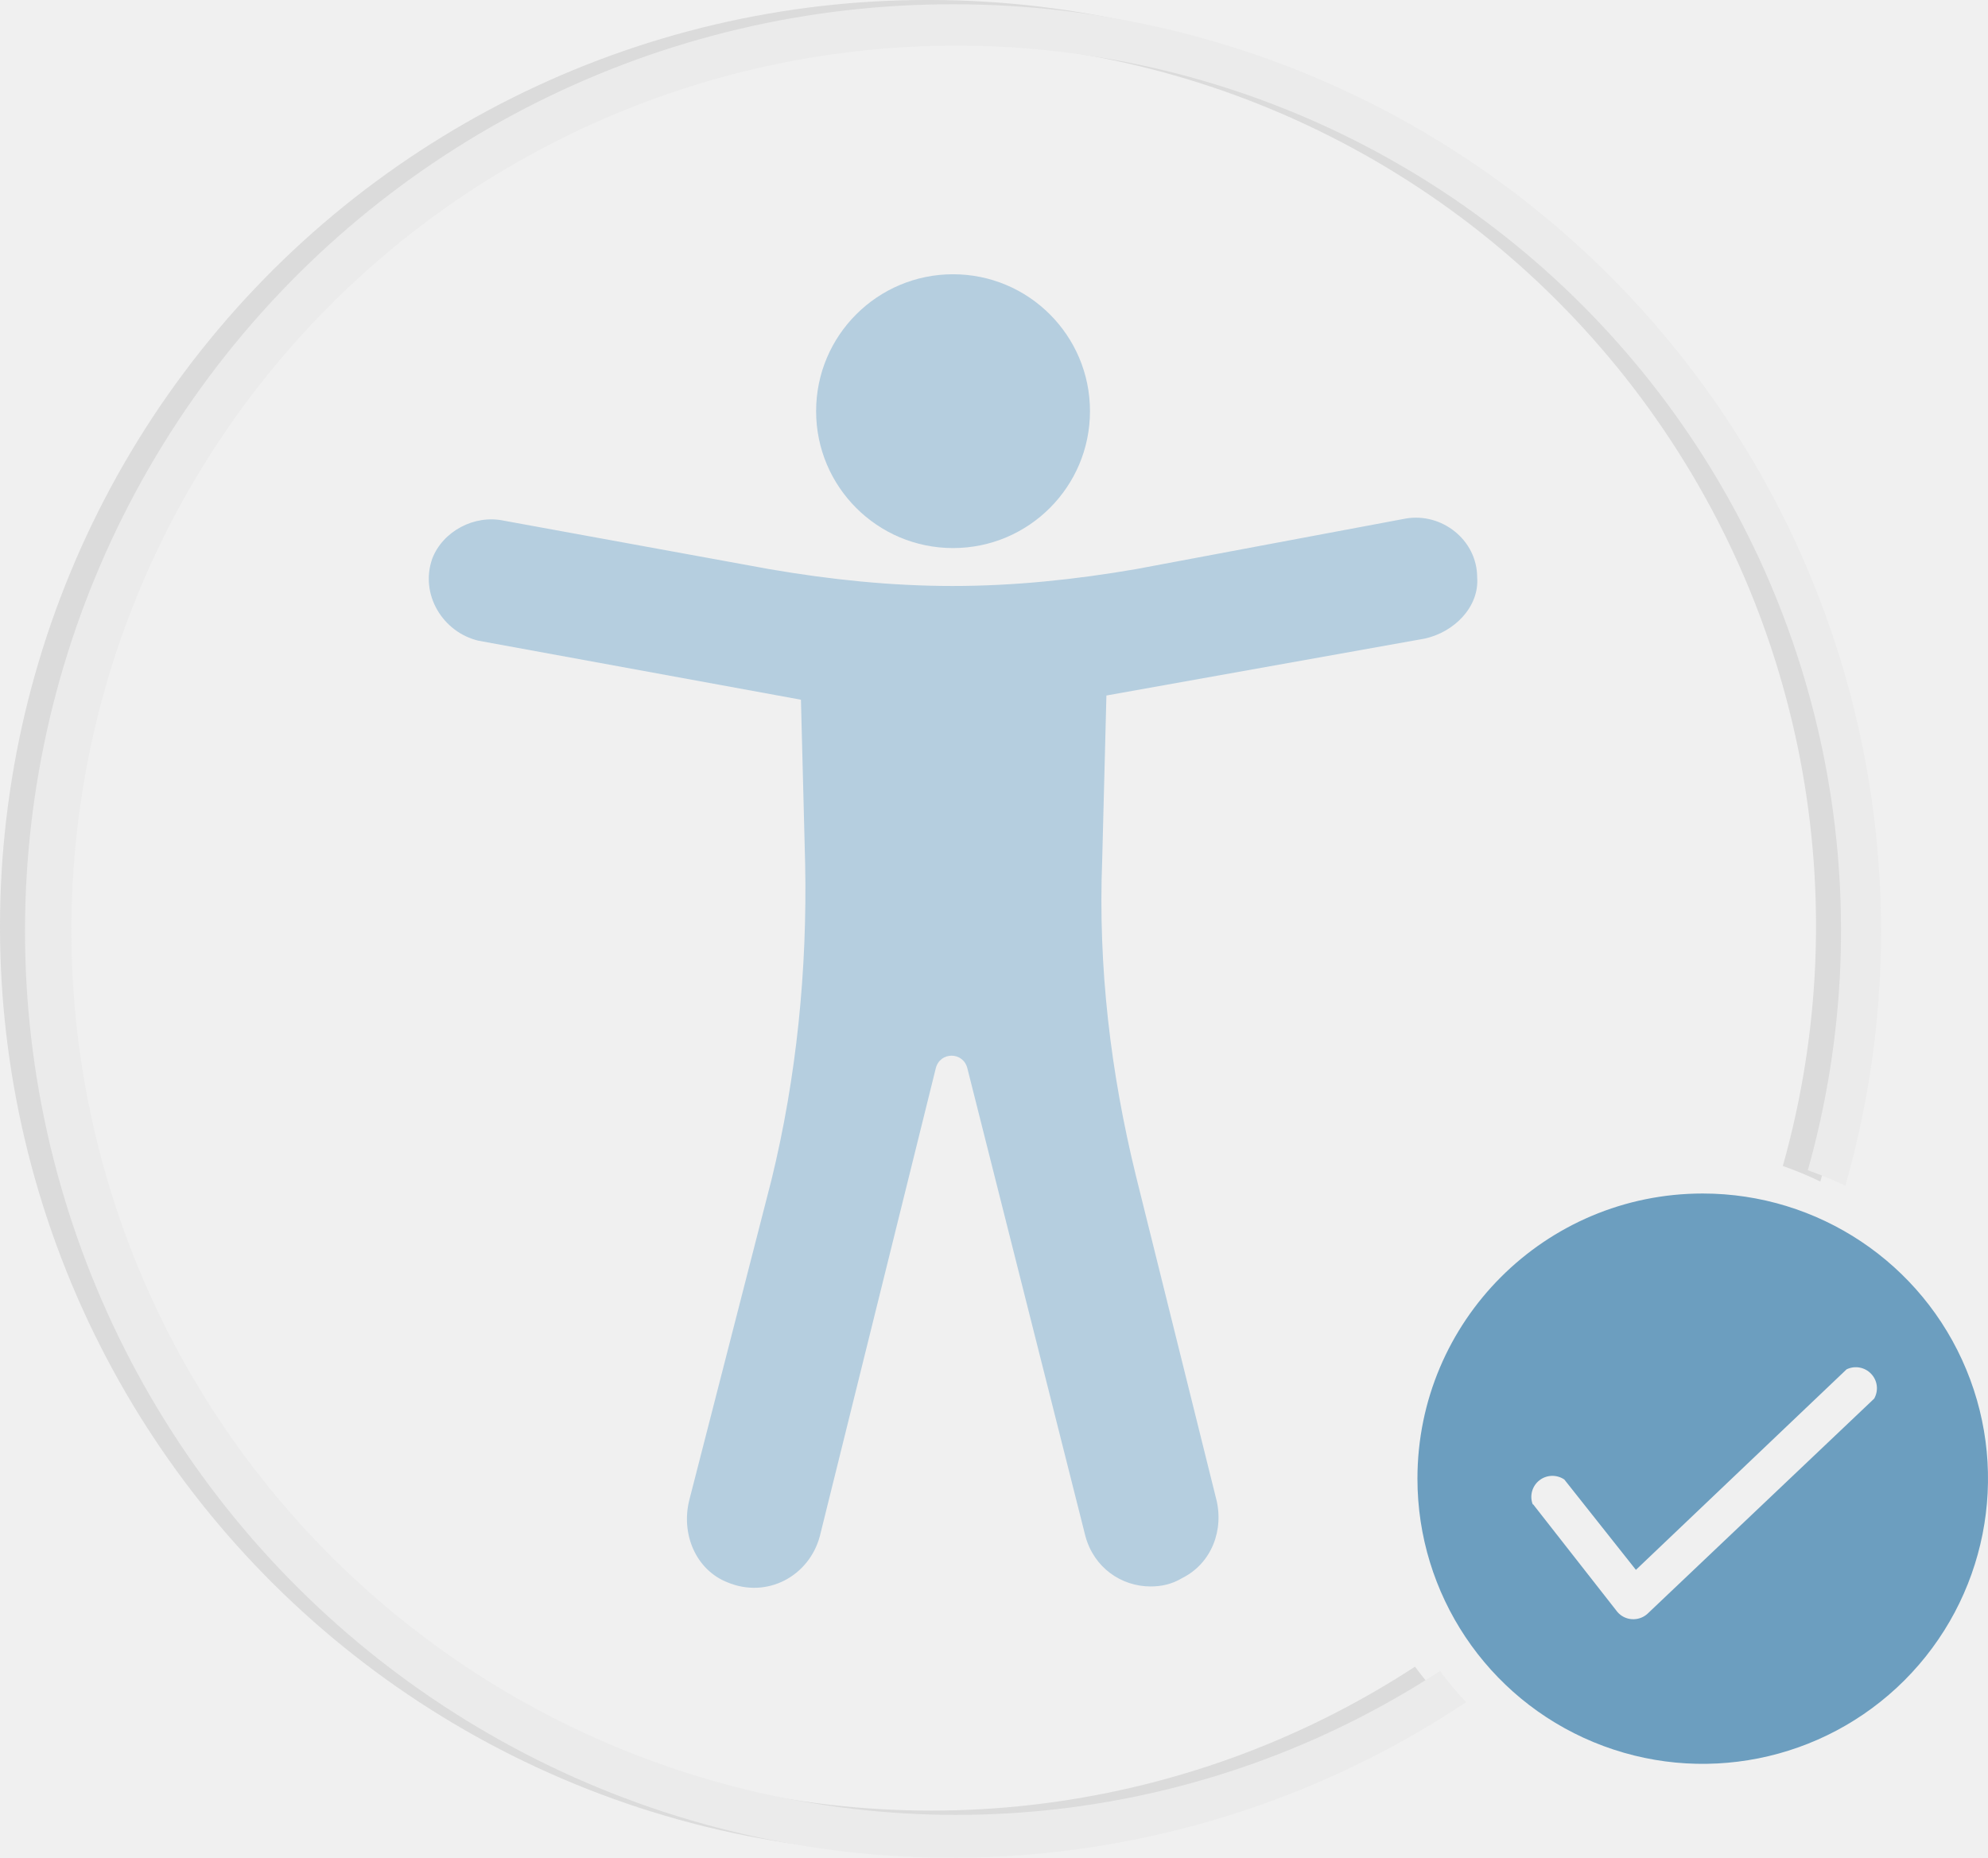
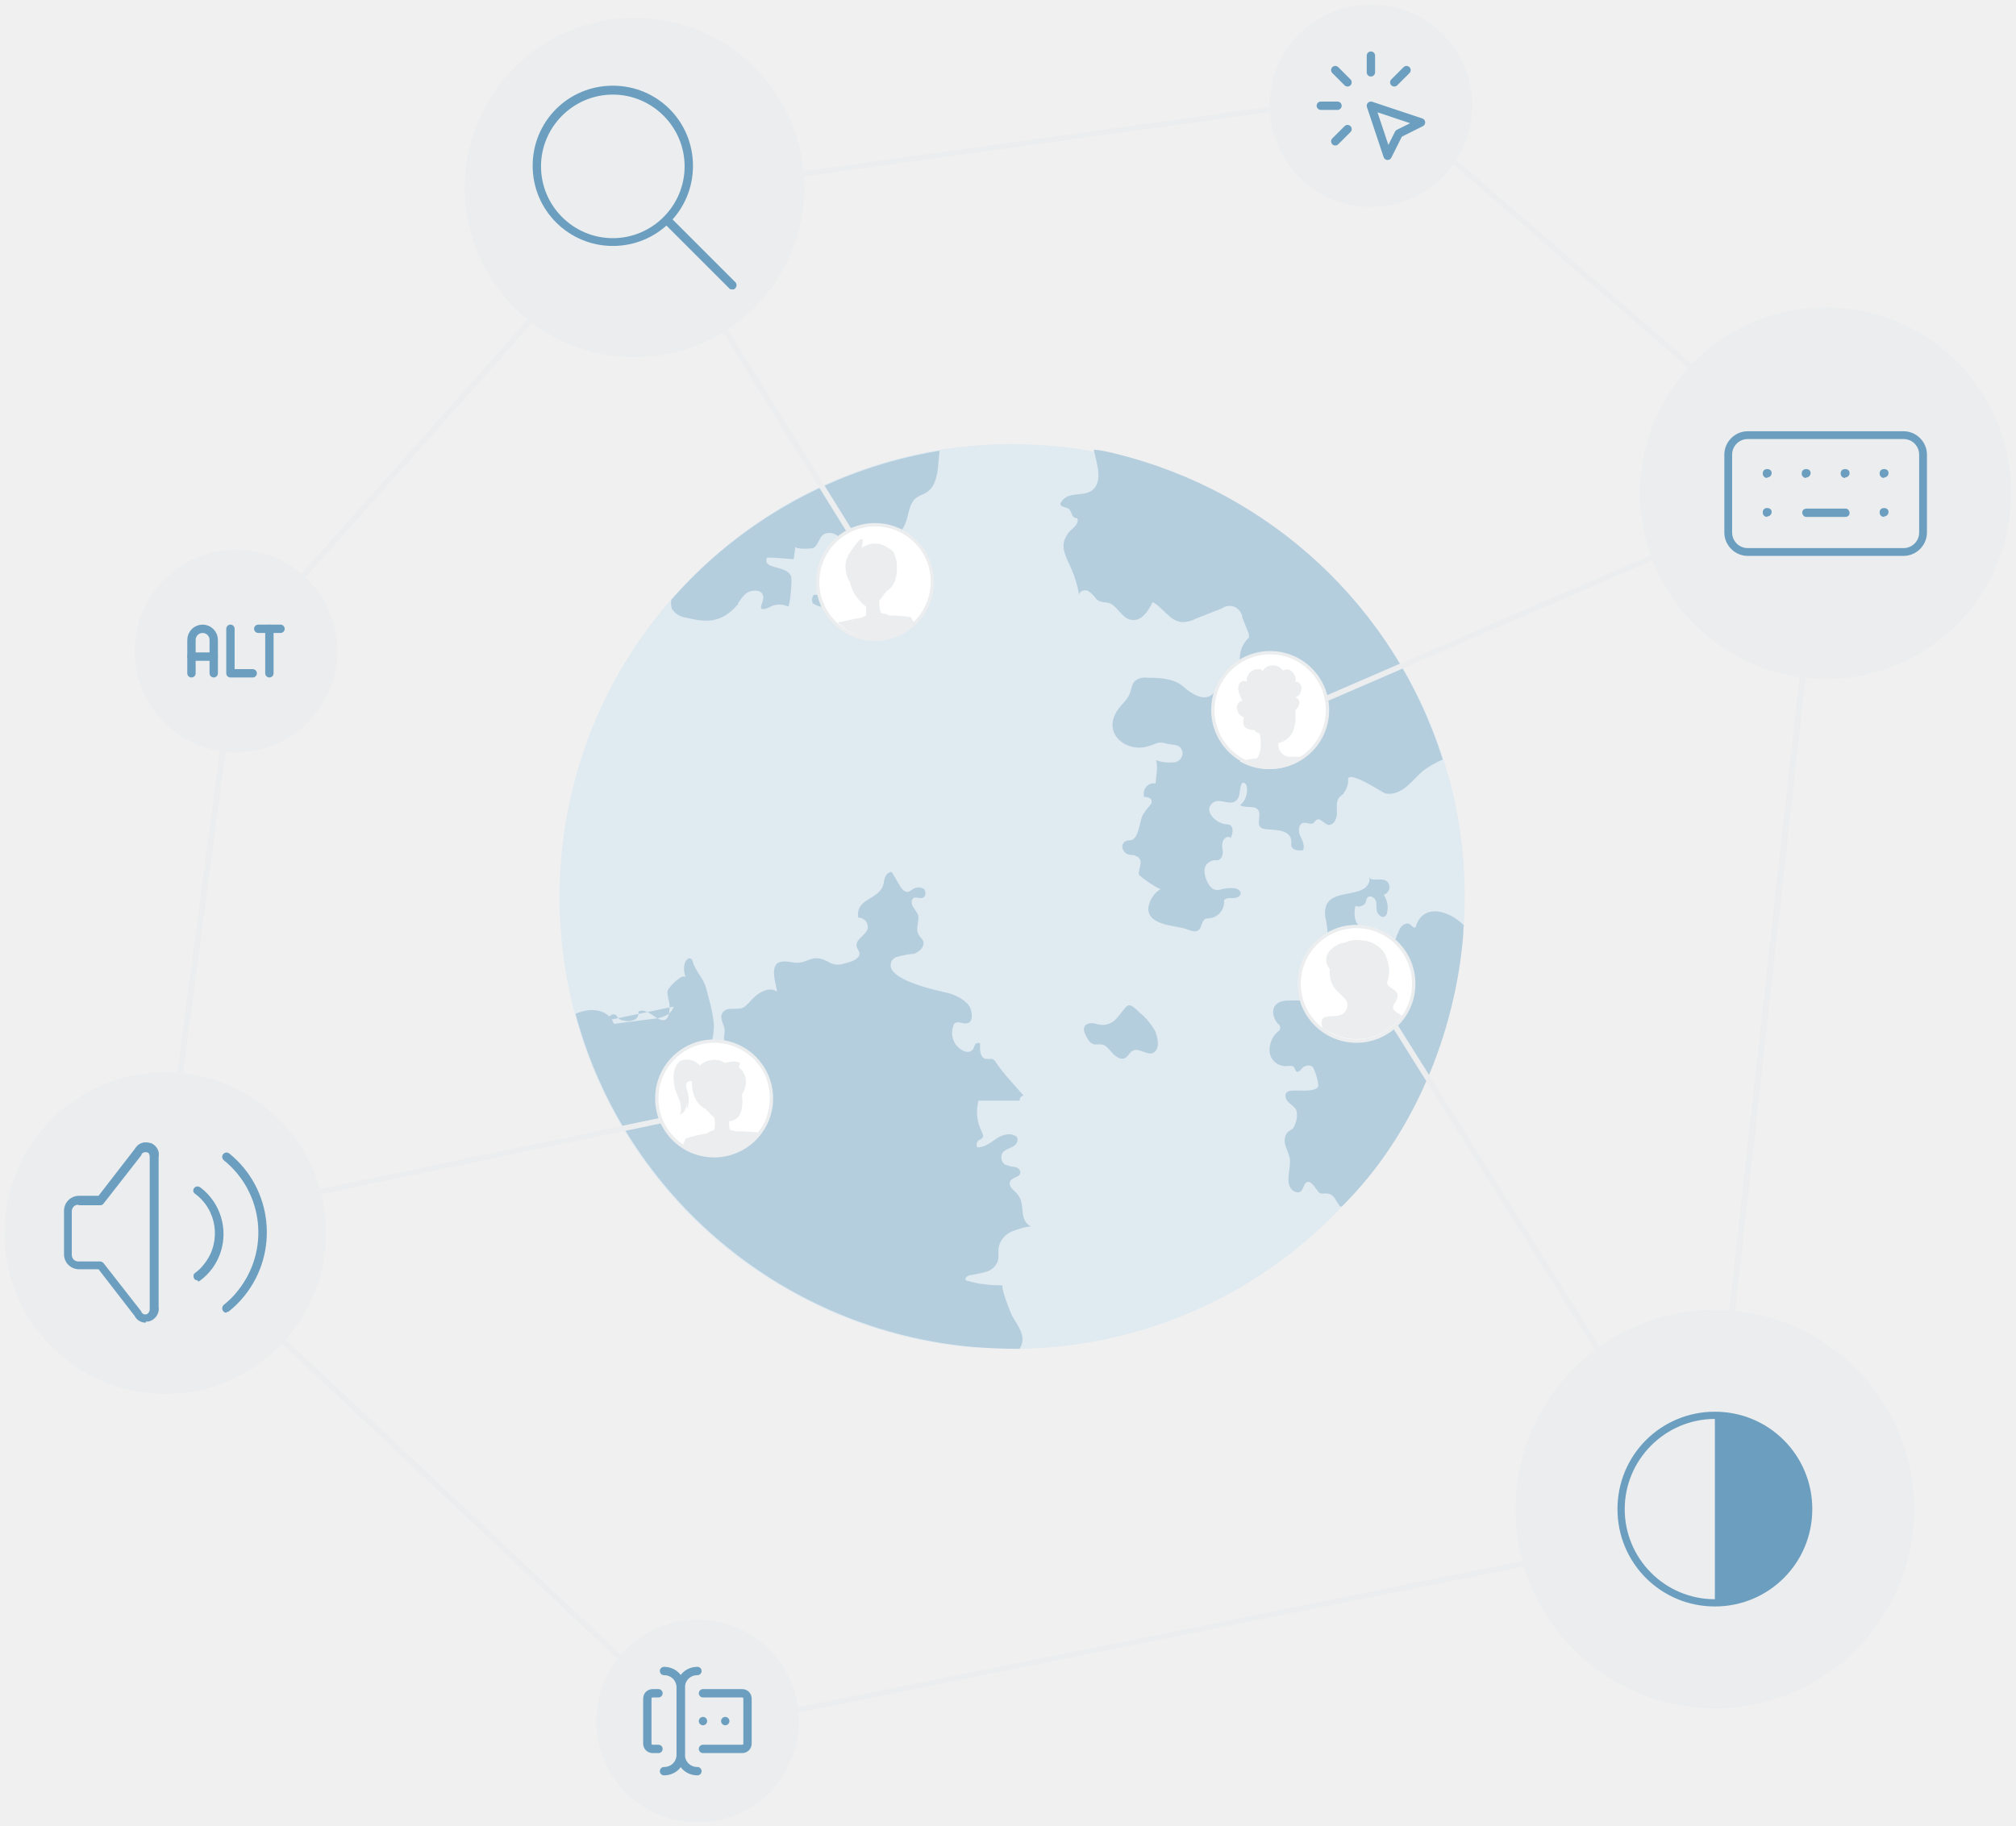
- <svg xmlns="http://www.w3.org/2000/svg" version="1.1" viewBox="0 0 94.366 88.203">
+ <svg xmlns="http://www.w3.org/2000/svg" version="1.1" viewBox="0 0 362.2 328.1">
  <defs>
    <style>
-       .c1 {
-         fill: #dbdbdb;
+       .c1, .c2 {
+         fill: #6c9ebf;
      }

-       .c1, .c2, .c3 {
-         fill-rule: evenodd;
+       .c3 {
+         fill: #b5cede;
+       }
+ 
+       .c3, .c4 {
+         isolation: isolate;
+       }
+ 
+       .c5 {
+         fill: #e0eaf1;
+       }
+ 
+       .c6 {
+         fill: none;
+         stroke: #6c9ebf;
+         stroke-linecap: round;
+         stroke-linejoin: round;
+         stroke-width: 1.5px;
      }

      .c2 {
-         fill: #ebebeb;
+         display: none;
      }

-       .c3 {
-         fill: #6c9ebf;
+       .c7 {
+         fill: #ebedee;
      }

-       .c5 {
-         fill: #b5cedf;
+       .c4 {
+         fill: #fff;
      }
    </style>
  </defs>
  <g>
    <g>
-       <path class="c3" d="M80.826,56.665c5.477,0,10.414,3.297,12.508,8.355,2.098,5.062.938,10.883-2.934,14.758-3.875,3.871-9.699,5.031-14.758,2.934-5.059-2.094-8.359-7.031-8.359-12.508,0-7.48,6.062-13.539,13.543-13.539h0ZM72.775,71.423l4,5.109c.359.418.992.461,1.41.102l10.777-10.23c.219-.383.16-.859-.141-1.176-.301-.32-.773-.406-1.168-.215l-10,9.52-3.398-4.289c-.363-.246-.84-.23-1.184.039-.344.27-.473.734-.316,1.141h.02Z" />
-       <path class="c5" d="M67.619,30.321c1.4-.3,2.6-1.5,2.5-2.9,0-1.8-1.7-3.1-3.4-2.8l-12.8,2.4c-2.9.5-5.8.8-8.7.8s-5.8-.3-8.7-.8l-12.6-2.3c-1.4-.3-2.9.5-3.4,1.8-.6,1.7.5,3.5,2.2,3.9l15.3,2.8.2,7.8c.1,5-.4,10.1-1.6,15l-3.9,15.2c-.4,1.6.3,3.3,1.8,3.9,1.9.8,3.9-.3,4.4-2.2l5.5-22.2c.2-.8,1.3-.8,1.5,0l5.6,22.2c.4,1.5,1.7,2.4,3.1,2.4.5,0,1-.1,1.5-.4,1.4-.7,2-2.3,1.6-3.8l-3.8-15.3c-1.2-4.9-1.8-9.9-1.6-15l.2-7.8,15.1-2.7Z" />
-       <circle class="c5" cx="45.239" cy="19.521" r="6.5" />
-       <path class="c1" d="M44.166,0C30.225-.054,17.08,6.504,8.74,17.68.4,28.852-2.151,43.317,1.865,56.668c4.016,13.355,14.121,24.012,27.242,28.734,13.117,4.719,27.699,2.941,39.301-4.793-.445-.465-.859-.961-1.242-1.48-11.07,7.23-24.902,8.824-37.328,4.301-12.43-4.523-22-14.637-25.832-27.293C.174,43.481,2.525,29.758,10.353,19.098,18.181,8.442,30.572,2.094,43.798,1.965c13.223-.129,25.734,5.981,33.766,16.484,8.035,10.508,10.652,24.18,7.062,36.91.609.211,1.203.457,1.781.738,3.793-13.266,1.145-27.543-7.152-38.566C70.955,6.511,57.967.019,44.166,0h0Z" />
-       <path class="c2" d="M45.353.204c-13.941-.055-27.086,6.504-35.426,17.68C1.587,29.056-.964,43.521,3.052,56.872c4.016,13.355,14.121,24.012,27.242,28.734,13.117,4.719,27.699,2.941,39.301-4.793-.445-.465-.859-.961-1.242-1.48-11.07,7.23-24.902,8.824-37.328,4.301-12.43-4.523-22-14.637-25.832-27.293-3.832-12.656-1.481-26.379,6.348-37.039C19.368,8.645,31.759,2.297,44.985,2.168c13.223-.129,25.734,5.981,33.766,16.484,8.035,10.508,10.652,24.18,7.062,36.91.609.211,1.203.457,1.781.738,3.793-13.266,1.145-27.543-7.152-38.566C72.142,6.715,59.154.223,45.353.204h0Z" />
+       <g>
+         <path class="c5" d="M175.2,242.1c2.7.2,5.3.3,8,.3,41.8-.7,76.3-32.9,79.7-74.6,0-.5,0-1,.1-1.5.6-9.9-.5-19.9-3.5-29.3h0c-9-28.8-33.1-50.3-62.7-55.8-2.7-.5-5.5-.9-8.2-1.1-25.8-2.2-51,8.1-68,27.6-29.5,33.8-26.1,85.2,7.7,114.7,13.1,11.4,29.5,18.4,46.9,19.8Z" />
+         <path class="c3" d="M121,180.9c-.3,1.5-2.2,2.1-3.7,2.2l-7,.9c-1.1-2.9-4.5-2.9-6.9-1.8,8.9,33.1,37.7,57,71.8,59.9,2.7.2,5.3.3,8,.3,0,0,0-.1.1-.2,1.2-2.1-.5-4-1.5-5.8-.2-.4-2.2-5.4-1.6-5.4-2.1,0-4.3-.2-6.3-.8-.2,0-.3-.1-.4-.2-.2-.3.3-.7.6-.8,1-.2,1.9-.3,2.9-.6,1-.2,1.8-.9,2.2-1.8.4-.9,0-2,.3-2.9.3-1.2,1.2-2.1,2.3-2.6,1.1-.4,2.2-.8,3.4-.9-2.4-1.3-.7-4.1-2.6-6-.6-.6-1.5-1.3-1.1-2.1s1.7-.7,1.8-1.5c.1-.6-.5-1-1-1.1-.6,0-1.1-.2-1.7-.4-.7-.4-.9-1.4-.5-2.1,0,0,0,0,0,0,.4-.6,1.2-.8,1.8-1.1s1.2-1.1.8-1.7c0-.1-.2-.3-.4-.3-1-.6-2.4-.1-3.4.6s-2,1.5-3.3,1.5c-.3-.5-.1-1.1.4-1.4,0,0,0,0,0,0,.2,0,.3-.1.5-.3.3-.3,0-.8-.1-1.1-.9-1.7-1.1-3.7-.6-5.6h7.4c0-.4.1-.8.7-.9-1.7-2-3.5-3.8-5-6-.1-.3-.4-.5-.7-.6-.3,0-.7,0-1,0-1.1-.1-1.2-1.6-1.1-2.7-.2-.3-.7-.2-.9.1s-.2.7-.5,1c-.4.4-1,.4-1.5.2-1.8-.8-2.6-2.8-1.9-4.6,0-.2.2-.4.4-.5.4-.2.9,0,1.4.1,1.9.3,1.6-1.8,1.2-2.8-.6-1.3-2.5-2.2-3.8-2.6-1.6-.4-12-2.4-10.3-5.8.2-.3.5-.6.8-.7,1.1-.3,2.1-.5,3.2-.6,1-.3,2.1-1.4,1.6-2.4-.2-.4-.6-.7-.8-1.1-.6-1.1.3-2.4-.1-3.6-.3-.5-.6-1-.9-1.4-.3-.5-.3-1.2.1-1.5s1.3.2,1.8-.1c.4-.3.5-.9.2-1.4,0,0-.1-.2-.2-.2-.6-.3-1.3-.3-1.9.1-.3.2-.6.4-.9.5-.6,0-1.1-.5-1.4-1.1l-1.5-2.5c-.6,0-1,.5-1.2,1-.2.5-.2,1.1-.4,1.6-1.1,2.5-4.9,2.2-4.4,5.6.9,0,1.7.7,1.7,1.6,0,.1,0,.3,0,.4-.4,1.2-2.2,1.9-2,3.1,0,.4.4.8.5,1.2.2,1.2-1.7,1.7-2.5,1.9-2.7.9-2.9-.8-5.2-.9-1.1,0-2,.7-3.1.8s-1.9-.3-2.9-.2c-2.7.1-1.3,3.8-1.1,5.4-1.4-1-3.4.2-4.5,1.4-1.8,2-1.6,1.6-3.9,1.7-.6,0-1.2.3-1.5.9-.4,1,.5,2,.5,3.1,0,.5-.2,1-.1,1.5.1,1.4,1.7,1.9,2.7,2.9.8.9,1.2,2.1,1,3.2-.7,0-1.3,0-2-.1l-1.2-2.3c-.3-.7-.8-1.3-1.4-1.9-.4-.2-.7-.5-1-.8-.5-.7,0-1.6,0-2.5.3-2.1-.8-5.6-1.3-7.6s-2-3.1-2.5-5.1c-.1-.3-.5-.5-.8-.3,0,0,0,0,0,0-.3.2-.5.5-.6.9-.2.8-.1,1.7.2,2.5-.5-1-3,1.7-3.2,2.2-.3.8.3,2,.3,2.9,0,2.2-.6,3.4-2.8,1.8-.9-.6-1.9-1.3-2.8-.8.1.6-.2,1.3-.8,1.5-.6.2-1.2.3-1.8.1-.4,0-.8-.2-1.1-.5-.1-.2-.2-.4-.4-.5-.6-.4-1.3.3-1.6,1" />
+         <path class="c3" d="M223.4,120.1c-.3,1.8-.5,2.8-.6,2.7-.1,0-.2-.5-.3-1.4-.6.1-1.2.2-1.8.3.3,0,.5.1.6.4,0,.1,0,.2,0,.3,0,.6-.1,1.2-.2,1.9-.6.5-1.2-1-2-.9-.3,0-.5.4-.7.7-1.6,2.5-4.3.6-5.8-.7-1.7-1.5-4.2-1.6-6.4-1.6-.8-.1-1.6,0-2.3.6-.6.6-.6,1.4-.9,2.2-.5,1.3-1.7,2.1-2.4,3.3-2.5,4.2,2,7.4,5.7,6.2,2-.6,1.6-.9,3.6-.4.8.2,1.9,0,2.4,1,.4.8,0,1.7-.7,2.1-.2.1-.4.2-.7.2-1.1.1-2.2,0-3.2-.4.4,1.3,0,2.8-.1,4.2-1-.2-1.9.5-2.1,1.5,0,.3,0,.6,0,.9.6,0,1.5.2,1.4.9,0,.2-.1.4-.2.5-.5.6-1,1.2-1.4,1.9-.6,1-.6,4.1-2.1,4.5-.3,0-.5,0-.8.1-.6.2-.9.8-.7,1.4.2.6.6,1,1.2,1.1.4.1.8,0,1.1.2,1.9.7.2,2.6.7,3.5,1.2,1,2.5,1.9,3.8,2.5-1.2.7-2,2-2.2,3.4,0,1.6,1.1,2.3,2.6,2.8s3.5.6,4.6,1.1c.6.2,1.4.5,1.9,0,.5-.4.5-1.7,1.2-2,.2,0,.5-.1.8-.1,1.6-.2,2.7-1.7,2.5-3.2.4-.5,1-.4,1.6-.4s1.3-.2,1.4-.8-.7-1-1.4-1c-.7,0-1.3,0-2,.2-.5.2-1,.2-1.5,0-.3-.2-.6-.5-.8-.8-.5-.8-.8-1.7-.8-2.6,0-.9.8-1.7,1.7-1.8.2,0,.5,0,.7,0,.6-.1.9-.9.9-1.5-.1-.6-.2-1.3,0-1.9.2-.6,1-1.1,1.4-.6.4-.8.6-2-.2-2.4-.3,0-.5-.1-.8-.1-1.7-.2-4.1-2.5-2.1-3.9,1.3-.9,3.3,1,4.4-.7.5-.8.2-2,.8-2.8.3-.2.7.2.8.6.2,1.3-.2,2.6-1.2,3.4,1,.6,2.5,0,3.2.8.7.9-.3,2.5.5,3.2.3.2.6.3.9.3,1.6.2,4.5,0,4.6,2.2,0,.3,0,.5,0,.8.2.8,1.3.9,2.1.8.4-.8-.1-1.7-.5-2.6-.4-.8-.3-2.1.5-2.3.6-.2,1.4.4,1.9,0,.2-.2.4-.5.6-.6.6-.3,1.2.6,1.9.9,1,.3,1.7-1,1.7-2s-.2-2.1.4-2.9c.2-.2.5-.4.7-.6.6-.8,1-1.7.9-2.7.2-1.6,6.3,2.5,6.7,2.6,3,.5,4.8-2.4,6.8-4.1,1.1-.8,2.3-1.5,3.5-2-8.6-27.4-31-48.2-58.9-55-1.2-.3-2.5-.6-3.8-.7.4,1.9,1.5,4.9.3,6.7-1.6,2.3-5,.3-6.3,3,0,.7,1.1.6,1.6,1,.2.3.4.6.5,1,.1.3.5.7.9.6.4.6-.2,1.4-.8,1.9-.7.6-1.2,1.3-1.5,2.2-.5,1.8.7,3.6,1.4,5.3.6,1.4,1,2.9,1.3,4.4,0-.7,1-1,1.6-.7.6.4,1.1.9,1.5,1.5.9.8,2,.3,2.9,1,1.2.9,1.9,2.5,3.4,2.7,1.8.3,3-1.6,3.8-3.2,1.9,1,3.1,3.5,5.3,3.6.8,0,1.7-.2,2.4-.6l4.8-1.9c1-.7,2.5-.5,3.2.6.2.3.4.7.4,1.1l1,2.5c.2.3.2.7.2,1.1-.3.2-.5.5-.8.9-1.1,1.6-.9,3.5-.7,4.2-.3.4-.6.9-.9,1.3-1,1.4-1.9,2.9-2.9,4.3.6,0,1.2.2,1.8.3" />
+         <path class="c3" d="M200.7,182.9c-.6.8-1.5,1.2-2.5,1.3-.6,0-1.2-.2-1.7-.3-.6-.1-1.2,0-1.6.5-.4.6,0,1.4.4,2.1.3.6.7,1,1.3,1.2.4,0,.9,0,1.3,0,.9.1,1.4,1,2,1.6s1.5,1.3,2.3.8c.5-.3.7-.9,1.2-1.2,1.2-.8,2.7.9,3.8.3,1.3-.7.8-2.8.3-4-.7-1.1-1.5-2.2-2.5-3-2.6-2.5-2.2-1.7-4.2.6Z" />
+         <path class="c3" d="M241.2,216.7c12.8-12.7,20.3-31.1,21.7-48.9,0-.5,0-1,.1-1.5-2.5-2.6-7.4-4.2-8.7.4-.5,0-.6-.3-1-.6-.6-.4-1.5.2-1.8.8-1.1,2.2-1.3,5-4.3,4.4-3.6-.7-1.2-2.3-2.4-4.3-.2-.3-.5-.5-.7-.7-.9-.9-.8-2.3-.6-3.5.7.3,1.6,0,1.9-.7,0,0,0,0,0,0,0-.3.1-.6.3-.8.4-.5,1.3,0,1.5.6s0,1.3.2,1.9.8,1.2,1.4.9c.2-.2.4-.4.4-.7.3-1.1,0-2.3-.6-3.2.7-.2,1.2-1,1-1.7-.1-.5-.5-.9-1.1-1-.9-.2-2.2.3-2.5-.5.2.8-.2,1.5-.8,2-2.4,1.7-7.7.2-7.1,5.2.2.8.3,1.6.4,2.4,0,.8-.5,1.6-1.3,1.9,1.4,1.1.9,3.8,2.5,4.8.8.5,1.7.3,2.4-.3,0-.1.2-.2.3-.3.3,0,.5.2.8.2.5.1.9-.4,1.4-.4.7,0,1.1.8,1.2,1.5s.3,1.6,1,1.8c.2,0,.5,0,.7.1.5.2.8.6.8,1.1,0,.5-.1,1-.3,1.4-.3.3-.8.1-1.1-.2-.2-.4-.5-.7-.8-1-.2-.1-4.4.2-4.3-.1-.6,1.5-1,4.7-3.1,3.9-.8-.3-1.6-.8-2.4-.6.4-1,.7-2.1,1.1-3.1-.3-.3-.8.1-1,.5s-.2.9-.5,1.2c-.3.2-.6.2-.9.2h-2.9c-1.1,0-2.3,0-3,.9s-.3,2.4.5,3.3c.4.2.5.7.3,1.1,0,.1-.2.2-.3.3-1.1.9-1.6,2.3-1.5,3.7.2,1.4,1.4,2.5,2.9,2.5.5,0,1.2-.2,1.5.2.2.3.2.7.5.8s.7-.3.9-.6c.5-.5,1.3-.7,1.9-.3.3.2,1.3,3.2,1,3.6-.6,1-3.4.6-4.5.7-.4,0-.8,0-1.2.4-.4.5,0,1.3.4,1.7s1.1.8,1.4,1.4c.3,1.1,0,2.3-.6,3.3-.3.2-.6.4-.9.6-.6.6-.7,1.5-.5,2.3.2.8.6,1.5.8,2.3.3,1.7-.6,3.6,0,5.2.3.8,1.4,1.4,2,.9s.5-1.6,1.3-1.7,1.6,1.7,2.1,2,1.4-.2,2.2.4c.7.5.9,1.5,1.6,2.1Z" />
+         <path class="c3" d="M132.6,108.4c.7-.9,1.2-2,2.5-2.2,1.8-.3,2.5.7,1.7,2.5,0,.1-.1.3-.1.5.1.5.9.2,1.4,0,1.1-.7,2.4-.7,3.5-.2.3.1.8-4.9.5-5.5-.9-2-5.2-1.1-4.3-3.3,1.6,0,3.2.2,4.8.3l.3-2.3c0,.6,2.9.4,3.2.3,1.3-.7.9-3,3.3-2.7,3,.5,3.1,6.3-.2,5.4-.8,1.8-1.2,3.7-1.2,5.7h-1.8c-.3.4-.4,1-.2,1.5,1.5,1,3.5,1,5.1,0,1,.7,2.3,0,3.3-.7,1.4,2.2,5.4,1.9,6.4-.5s-1.5-5.5-4.1-5c0-1.2-.5-2.4-1.2-3.4,3.3,0,6.2-2,7.3-5.1.5-1.5.6-3.4,1.9-4.3.6-.4,1.3-.6,1.9-1,1.3-.9,1.7-2.6,1.9-4.2.1-1.1.2-2.1.3-3.2-18.7,3.1-35.7,12.5-48.2,26.8-.1.6,0,1.1.1,1.6.6.9,1.5,1.5,2.6,1.6,3.9,1,6.4.8,9.1-2.2,0,0,.2-.1.2-.2Z" />
+       </g>
+       <g id="freepik--Connections--inject-2">
+         <rect class="c7" x="234.5" y="105.4" width="97.2" height="1" transform="translate(-18.8 121.4) rotate(-23.4)" />
+         <rect class="c7" x="133.8" y="29.8" width="1" height="72.5" transform="translate(-14.6 80.6) rotate(-31.8)" />
+         <rect class="c7" x="27.7" y="209.3" width="101.1" height="1" transform="translate(-41.4 20.5) rotate(-11.8)" />
+         <rect class="c7" x="277.9" y="175.2" width="1" height="107.2" transform="translate(-79 182.8) rotate(-32.1)" />
+         <path class="c7" d="M125.1,311.4L28.2,220.4l13.7-103.6h.1c0-.1,73-82,73-82h.2l132.3-18.3,80.8,70v.3l-20.9,188h-.4c0,0-181.9,36.7-181.9,36.7ZM29.3,220l96.1,90.4,181-36.5,20.8-187.1L247.2,17.5l-131.7,18.2L42.9,117.2l-13.6,102.8Z" />
+         <circle class="c7" cx="246.3" cy="19" r="18.2" />
+         <circle class="c7" cx="125.3" cy="309.3" r="18.2" transform="translate(-182 179.2) rotate(-45)" />
+         <circle class="c7" cx="42.4" cy="117" r="18.2" />
+       </g>
+       <g id="freepik--character-4--inject-2">
+         <path class="c7" d="M361.3,88.7c0,7.2-2.3,14.2-6.6,20-2.9,3.8-6.5,6.9-10.6,9.2-9.2,5.1-20.3,5.5-29.9,1.1-.4-.2-.8-.4-1.2-.6h0c-2.3-1.2-4.5-2.6-6.5-4.3-14.1-11.9-15.9-32.9-4-47,11.9-14.1,32.9-15.9,47-4,7.5,6.3,11.9,15.7,11.8,25.5h0Z" />
+       </g>
+       <g id="freepik--character-3--inject-2">
+         <circle class="c7" cx="308.1" cy="271.2" r="35.8" />
+       </g>
+       <g id="freepik--character-2--inject-2">
+         <circle class="c7" cx="114" cy="33.7" r="30.5" />
+       </g>
+       <g id="freepik--character-1--inject-2">
+         <circle class="c7" cx="29.7" cy="221.6" r="28.9" />
+       </g>
+       <g id="Calque_2">
+         <path class="c1" d="M35.5,230.1c-.2,0-.5-.1-.6-.3-.2-.3-.2-.8.1-1,.7-.5,1.3-1.1,1.8-1.8,3-3.9,2.2-9.6-1.8-12.5-.3-.2-.4-.7-.1-1,.2-.3.7-.4,1.1-.1,4.6,3.5,5.5,10,2.1,14.6-.6.8-1.3,1.5-2.1,2.1-.1.1-.3.2-.4.2Z" />
+         <path class="c1" d="M40.7,235.9c-.2,0-.4,0-.6-.3-.3-.3-.2-.8.1-1.1.9-.7,1.8-1.6,2.5-2.5,5.8-7.2,4.7-17.7-2.5-23.5-.3-.3-.4-.7-.1-1.1.3-.3.7-.4,1.1-.1,7.8,6.3,9,17.8,2.7,25.6-.8,1-1.7,1.9-2.7,2.7-.1.1-.3.2-.5.2Z" />
+         <path class="c1" d="M26.2,237.7c-.8,0-1.6-.4-2-1.2l-6.5-8.4h-3.5c-1.5,0-2.7-1.2-2.7-2.7v-7.8c0-1.5,1.2-2.7,2.7-2.7h3.5l6.5-8.4c.3-.5.7-.9,1.3-1.1.6-.2,1.2-.1,1.8.1.9.5,1.4,1.4,1.2,2.4v27c.2,1.2-.7,2.4-1.9,2.6-.1,0-.3,0-.4,0ZM14.1,216.5c-.7,0-1.2.5-1.2,1.2v7.8c0,.7.5,1.2,1.2,1.2h3.9c.2,0,.4.1.6.3l6.8,8.7s0,0,0,.1c.2.3.5.5.8.4.4,0,.7-.5.7-.9,0,0,0,0,0-.1v-27.2s0,0,0-.1c0-.3-.1-.7-.4-.8-.2,0-.4-.1-.6,0-.2,0-.4.2-.5.4,0,0,0,0,0,.1l-6.8,8.7c-.1.2-.4.3-.6.3h-3.9Z" />
+       </g>
+       <g id="Calque_3">
+         <path class="c1" d="M110.1,44.2c-7.9,0-14.4-6.4-14.4-14.4s6.4-14.4,14.4-14.4,14.4,6.4,14.4,14.4-6.4,14.4-14.4,14.4ZM110.1,17c-7.1,0-12.9,5.8-12.9,12.9s5.8,12.9,12.9,12.9,12.9-5.8,12.9-12.9-5.8-12.9-12.9-12.9Z" />
+         <path class="c1" d="M131.5,52c-.2,0-.4,0-.5-.2l-11.7-11.7c-.3-.3-.3-.8,0-1.1s.8-.3,1.1,0l11.7,11.7c.3.3.3.8,0,1.1s-.3.2-.5.2Z" />
+       </g>
+       <g id="Calque_4">
+         <path class="c1" d="M342,99.9h-28c-2.3,0-4.2-1.9-4.2-4.2v-14c0-2.3,1.9-4.2,4.2-4.2h28c2.3,0,4.2,1.9,4.2,4.2v14c0,2.3-1.9,4.2-4.2,4.2ZM314,78.9c-1.5,0-2.8,1.2-2.8,2.8v14c0,1.5,1.2,2.8,2.8,2.8h28c1.5,0,2.8-1.2,2.8-2.8v-14c0-1.5-1.2-2.8-2.8-2.8h-28Z" />
+         <path class="c1" d="M317.5,85.9c-.4,0-.8-.3-.8-.8s.3-.8.8-.8.8.3.8.7h0c0,.4-.3.8-.8.8Z" />
+         <path class="c1" d="M324.5,85.9c-.4,0-.8-.3-.8-.8s.3-.8.8-.8.8.3.8.7h0c0,.4-.3.8-.8.8Z" />
+         <path class="c1" d="M331.5,85.9c-.4,0-.8-.3-.8-.8s.3-.8.8-.8.8.3.8.7h0c0,.4-.3.8-.8.8Z" />
+         <path class="c1" d="M338.5,85.9c-.4,0-.8-.3-.8-.8s.3-.8.8-.8.8.3.8.7h0c0,.4-.3.8-.8.8Z" />
+         <path class="c1" d="M317.5,92.9c-.4,0-.8-.3-.8-.8s.3-.8.8-.8.8.3.8.7h0c0,.4-.3.8-.8.8Z" />
+         <path class="c1" d="M338.5,92.9c-.4,0-.8-.3-.8-.8s.3-.8.8-.8.8.3.8.7h0c0,.4-.3.8-.8.8Z" />
+         <path class="c1" d="M331.5,92.9h-7c-.4,0-.7-.4-.7-.8,0-.4.3-.7.8-.7h7c.4,0,.7.4.7.8,0,.4-.3.7-.8.7Z" />
+       </g>
+       <g id="Calque_5">
+         <path class="c1" d="M308.1,253.7c-9.7,0-17.5,7.8-17.5,17.5s7.8,17.5,17.5,17.5,17.5-7.8,17.5-17.5-7.8-17.5-17.5-17.5ZM308.1,287.4c-9,0-16.2-7.3-16.2-16.2s7.3-16.2,16.2-16.2v32.5Z" />
+       </g>
+       <g>
+         <circle class="c7" cx="128.3" cy="197.4" r="10.6" />
+         <path class="c4" d="M138.3,197.4c0,5.5-4.5,10-10,10s-10-4.5-10-10,4.5-10,10-10c5.5,0,10,4.4,10,9.8,0,0,0,.1,0,.2Z" />
+         <path class="c7" d="M136.2,203.7c-3.2,4.2-9.1,5.1-13.5,2.1.3-.8.5-1.2.5-1.2,1.2-.4,2.5-.7,3.8-.9.4-.3.8-.5,1.3-.6.2-.7.2-1.5,0-2.3-.4-.3-.7-.6-1-1-.2-.1-.4-.3-.5-.5-.3-.1-2.4-1.1-2.5-4.6,0-.1,0-.3,0-.4-.7,0-1.3.1-.9,1.5.8,2.3,0,3.5,0,3.5,0-.5,0-1,0-1.5,0,2.4-1.3,2.5-1.3,2.5,0,0,.8-.9-.4-3.5s-.9-6.3,1.5-6.4c1,0,1.9.3,2.5,1.1,1.2-1.1,3.1-1.4,4.5-.5,0,0,2.1-.5,2.7,0,.1.1,0,.4-.2.8.6.4,1,1,1.2,1.7.3,1.1,0,2.3-.6,3.2.3,2.6-.2,4.6-2.3,4.8v.5c0,.4,0,.8.2,1.1.3,0,.6.1.9.2,1.9,0,4,.2,4,.2h0c.1.1.2.2.3.4Z" />
+       </g>
+       <g>
+         <circle class="c7" cx="157.2" cy="104.6" r="10.6" />
+         <path class="c4" d="M167.2,104.6c0,5.5-4.5,10-10,10s-10-4.5-10-10,4.5-10,10-10c5.5,0,10,4.4,10,9.8,0,0,0,.1,0,.2Z" />
+         <path class="c7" d="M150.9,111.8s2.1-.5,3.9-.8c.3-.1.5-.3.8-.4,0-.4,0-.8,0-1.1,0,0,0-.2,0-.3,0,0,0-.1,0-.2-.3-.2-.7-.5-1-.9-1.2-1.2-1.7-2.6-1.9-3.5-.3-.4-.8-1.5-.8-2.9,0-.9.4-1.7.6-2.1,1.3-2,2.1-2.9,2.4-2.7.2,0,.1.6-.1,1.6,1.3-1,3.2-1.1,4.5-.2.8.4,1.2.8,1.4,1.2,0,0,0,.2.4,1.4,0,.1,0,.3,0,.4.4,3.5-1.5,4.8-1.8,4.9-.1.2-.3.4-.5.6-.2.4-.5.8-.8,1.1-.1.8,0,1.5.3,2.3.5,0,1,.2,1.4.4,1.3,0,2.6.1,3.9.3,0,0,.3.4.7,1.1-3.8,3.6-9.8,3.6-13.7,0,0-.1.2-.3.3-.4Z" />
+       </g>
+       <g>
+         <path class="c7" d="M217.6,127.6c0,5.8,4.7,10.6,10.6,10.6,5.8,0,10.6-4.7,10.6-10.6,0-5.8-4.7-10.6-10.6-10.6,0,0,0,0,0,0-5.8,0-10.6,4.7-10.6,10.6,0,0,0,0,0,0Z" />
+         <circle class="c4" cx="228.2" cy="127.6" r="10" />
+         <path class="c7" d="M222.3,127.4c0,.7.5,1.3,1.2,1.5-.2.5-.2,1,0,1.5.3.8,1.9.8,1.9.8.1.3.4.5.7.5,0,0,0,0,.1.1l.2.3c.2,1.6.2,3.3-.6,4.2h0c-.7,0-1.4.2-2.1.3-.3,0-.6.1-1,.2,3.7,2.2,8.4,1.8,11.8-.8h-2.8c-.9,0-1.6-.6-1.9-1.4-.1-.4-.2-.7-.1-1.1.3,0,.6-.2.9-.3.8-.4,1.5-1.1,1.8-2,0-.1,0-.2.1-.4.3-1,.3-2.1.2-3.2.4-.2.6-.6.7-1,.2-.6-.2-1.2-.7-1.3.7-.2,1.1-.8,1.1-1.5.1-.6-.3-1.2-.9-1.3,0,0-.1,0-.2,0,0,0,.4-.6-.4-1.6-.4-.6-1.2-.8-1.8-.4-.5-.7-1.3-1-2.1-.9-.7,0-1.3.5-1.6,1.1,0,0,0-.8-1.5-.3-.9.3-1.4,1.2-1.3,2.1-.5-.3-1.2,0-1.4.5,0,0,0,0,0,0-.5,1.1.6,2.9.6,2.9-.7.2-1.1.8-1,1.5Z" />
+       </g>
+       <g>
+         <circle class="c7" cx="243.7" cy="176.8" r="10.6" />
+         <path class="c4" d="M253.7,176.8c0,5.5-4.5,10-10,10s-10-4.5-10-10,4.5-10,10-10,10,4.5,10,10Z" />
+         <path class="c7" d="M252,182.3c-3,4.6-9.2,5.8-13.8,2.8-.2-.1-.4-.3-.6-.4-.3-.9-.1-1.4,0-1.6.7-.9,2.7,0,3.9-1.1,0,0,.6-.6.6-1.4,0-1.3-1.5-1.7-2.5-3.3-.4-.6-.8-1.6-.7-3.2-.9-.9-.8-2.4,0-3.2.7-.8,1.7-1.4,2.7-1.5.9-.4,1.9-.6,3-.4,1,0,2.1.4,2.9,1,.7.5,1.2,1.1,1.5,1.9.6,1.4.8,2.9.3,4.3-.5,1.4,1.7,1.3,1.8,2.7,0,1.3-1,1.4-.8,2.3,0,.4.8.8,1.5,1.3Z" />
+       </g>
+       <path class="c2" d="M-128,68.5" />
+       <g id="Calque_6">
+         <path class="c6" d="M34.4,121v-6c0-1.1.9-2,2-2s2,.9,2,2v6" />
+         <path class="c6" d="M34.4,118h4" />
+         <path class="c6" d="M41.4,113v8h4" />
+         <path class="c6" d="M46.4,113h4" />
+         <path class="c6" d="M48.4,113v8" />
+       </g>
+       <g id="Calque_7">
+         <path class="c6" d="M237.3,19h3" />
+         <path class="c6" d="M246.3,10v3" />
+         <path class="c6" d="M242.1,14.8l-2.2-2.2" />
+         <path class="c6" d="M250.5,14.8l2.2-2.2" />
+         <path class="c6" d="M242.1,23.2l-2.2,2.2" />
+         <path class="c6" d="M246.3,19l9,3-4,2-2,4-3-9" />
+       </g>
+       <g id="Calque_8">
+         <path class="c6" d="M125.3,300.3c-1.7,0-3,1.3-3,3v12c0,1.7,1.3,3,3,3" />
+         <path class="c6" d="M119.3,300.3c1.7,0,3,1.3,3,3v12c0,1.7-1.3,3-3,3" />
+         <path class="c6" d="M126.3,304.3h7c.6,0,1,.4,1,1v8c0,.6-.4,1-1,1h-7" />
+         <path class="c6" d="M118.3,304.3h-1c-.6,0-1,.4-1,1v8c0,.6.4,1,1,1h1" />
+         <path class="c6" d="M130.3,309.3h0" />
+         <path class="c6" d="M126.3,309.3h0" />
+       </g>
    </g>
  </g>
</svg>
